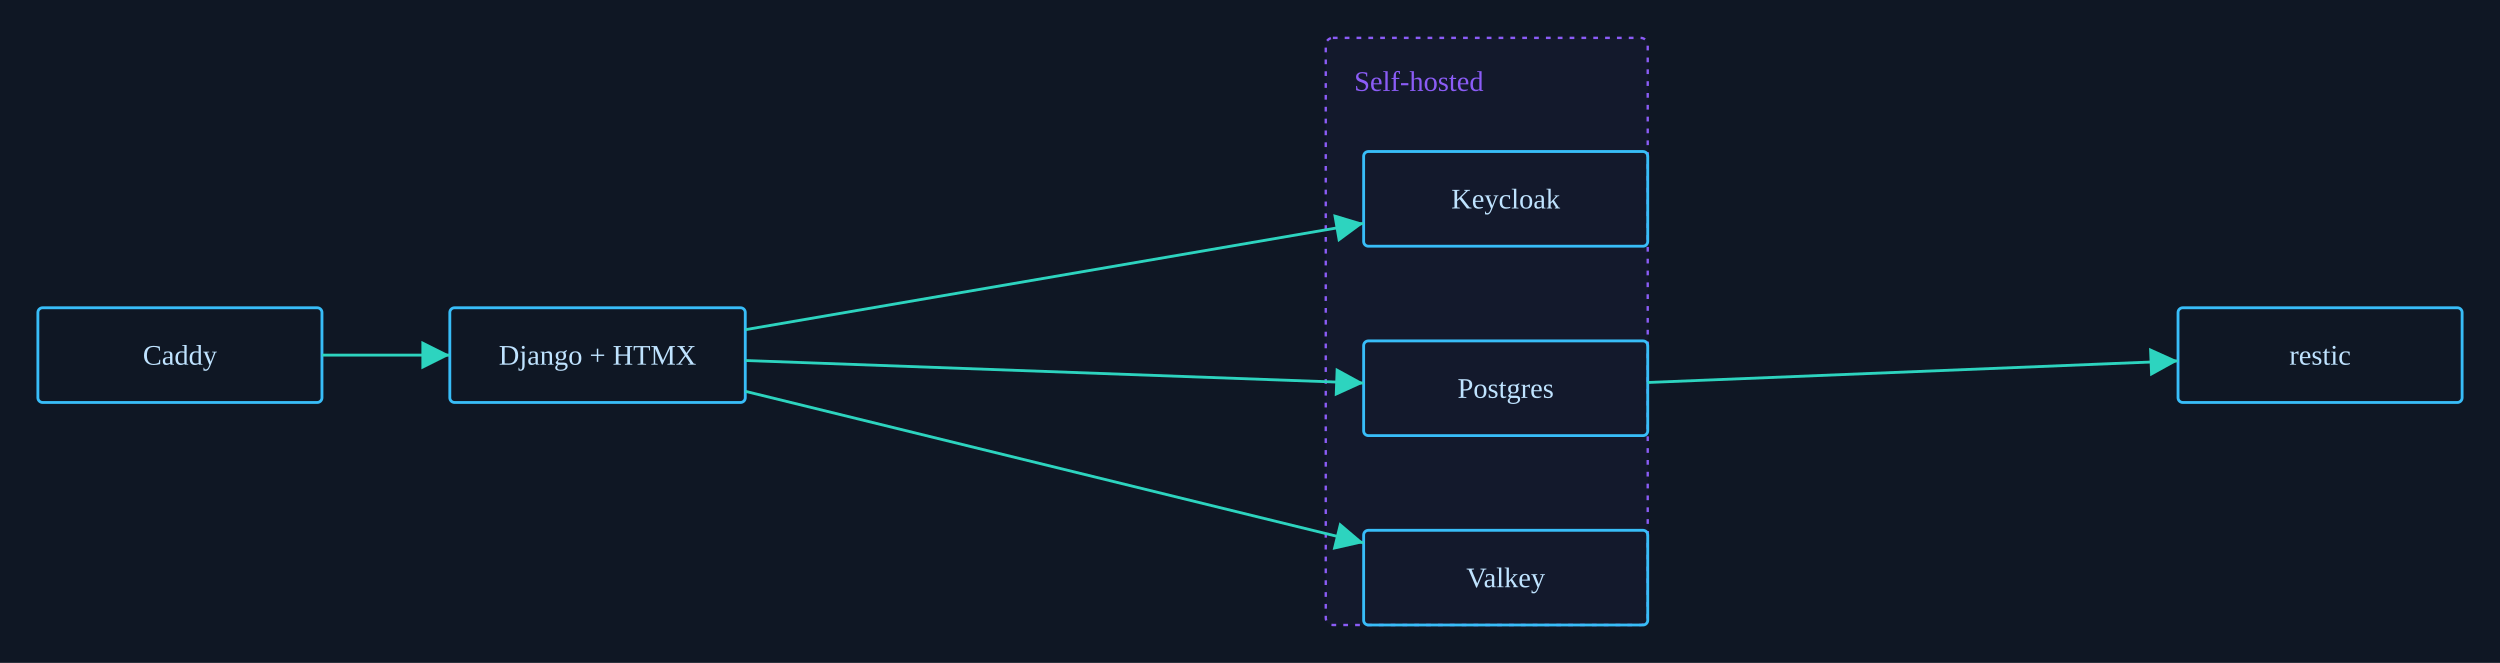
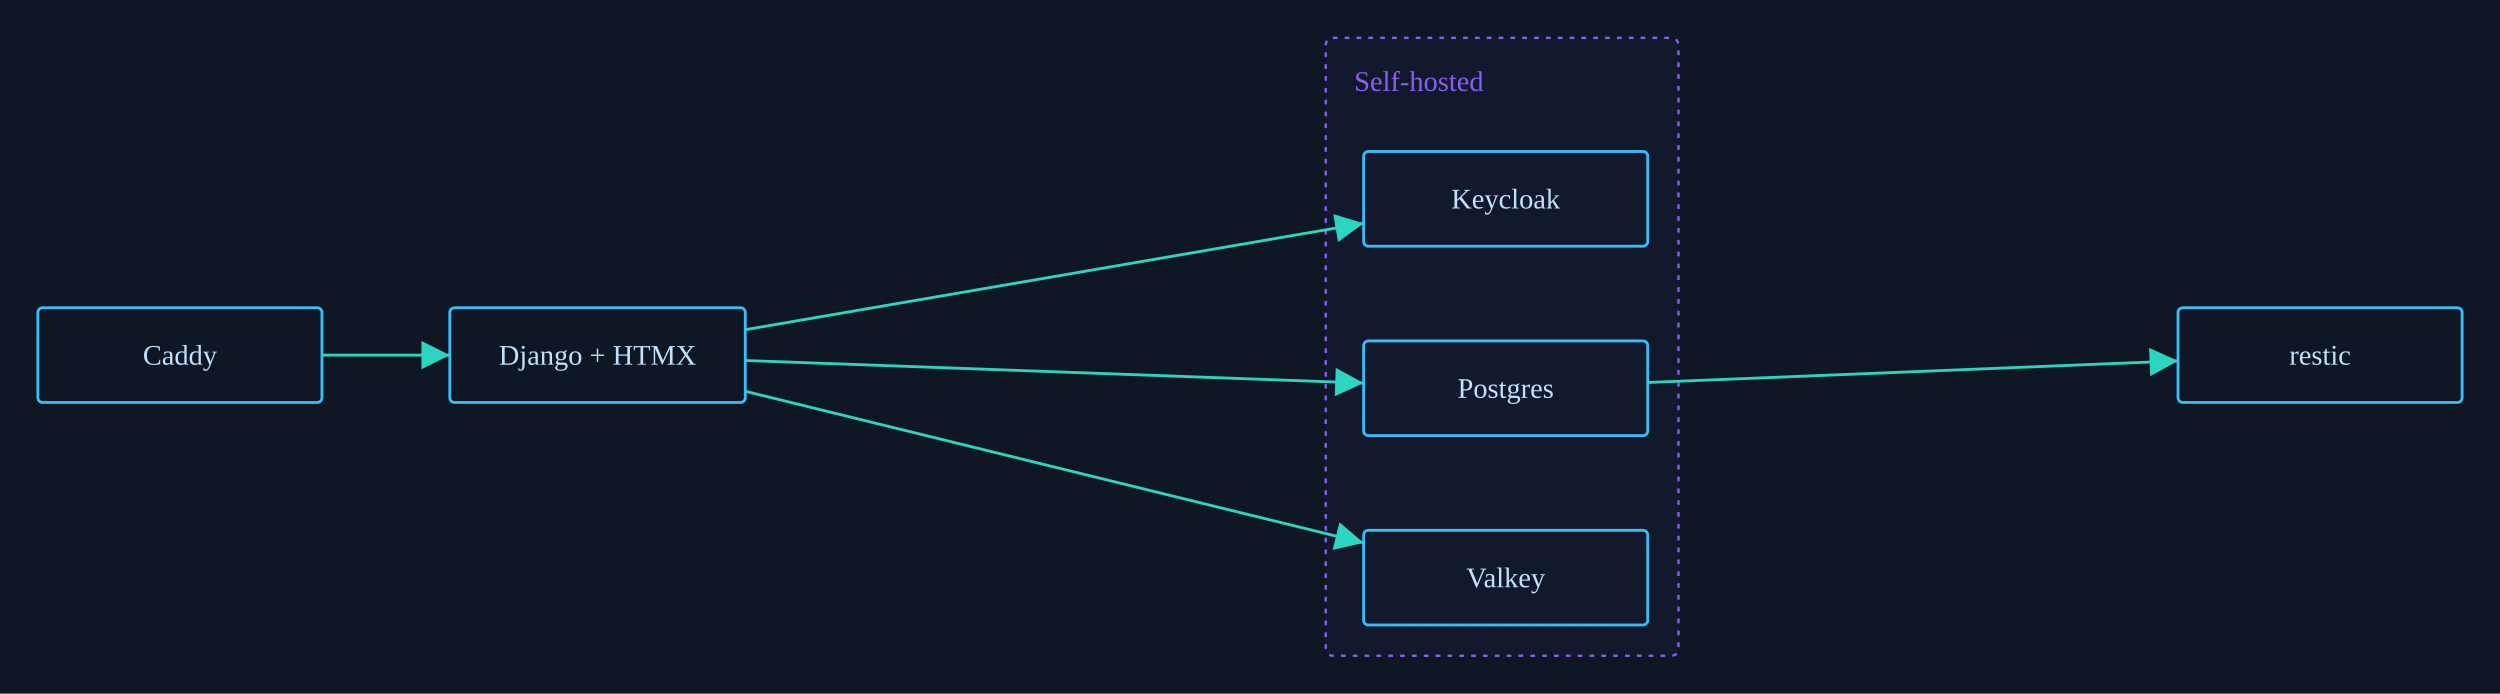
- <svg xmlns="http://www.w3.org/2000/svg" viewBox="0.00 0.00 1056.00 280.00" width="1056.00" height="280.00">
+ <svg xmlns="http://www.w3.org/2000/svg" viewBox="0.00 0.00 1056.00 293.00" width="1056.00" height="293.00">
  <defs>
    <marker id="ah-filled" markerWidth="10" markerHeight="10" refX="10" refY="5" orient="auto">
      <path d="M0,0 L10,5 L0,10 Z" fill="context-stroke" stroke="none" />
    </marker>
  </defs>
-   <rect x="0.00" y="0.00" width="1056.00" height="280.00" fill="#0f1724" />
+   <rect x="0.00" y="0.00" width="1056.00" height="293.00" fill="#0f1724" />
  <g id="group-ours" data-element-id="ours" data-kind="group">
-     <rect x="560.00" y="16.00" width="136.00" height="248.00" rx="3.00" fill="#8b5cf6" fill-opacity="0.04" stroke="#8b5cf6" stroke-width="1.00" stroke-dasharray="2,3" />
+     <rect x="560.00" y="16.00" width="149.00" height="261.00" rx="3.00" fill="#8b5cf6" fill-opacity="0.04" stroke="#8b5cf6" stroke-width="1.00" stroke-dasharray="2,3" />
    <text x="572.00" y="38.40" text-anchor="start" fill="#8b5cf6">
      <tspan x="572.00" dy="0">Self-hosted</tspan>
    </text>
  </g>
  <g id="node-app" data-element-id="app" data-kind="node">
    <rect x="190.00" y="130.00" width="124.80" height="40.00" rx="2.00" fill="#122238" fill-opacity="0.00" stroke="#38bdf8" stroke-width="1.20" />
    <text x="252.40" y="150.00" text-anchor="middle" dominant-baseline="central" fill="#bfe3ff">
      <tspan x="252.40" dy="0">Django + HTMX</tspan>
    </text>
  </g>
  <g id="node-caddy" data-element-id="caddy" data-kind="node">
    <rect x="16.00" y="130.00" width="120.00" height="40.00" rx="2.00" fill="#122238" fill-opacity="0.00" stroke="#38bdf8" stroke-width="1.20" />
    <text x="76.00" y="150.00" text-anchor="middle" dominant-baseline="central" fill="#bfe3ff">
      <tspan x="76.00" dy="0">Caddy</tspan>
    </text>
  </g>
  <g id="node-keycloak" data-element-id="keycloak" data-kind="node">
    <rect x="576.00" y="64.00" width="120.00" height="40.00" rx="2.00" fill="#122238" fill-opacity="0.00" stroke="#38bdf8" stroke-width="1.20" />
    <text x="636.00" y="84.00" text-anchor="middle" dominant-baseline="central" fill="#bfe3ff">
      <tspan x="636.00" dy="0">Keycloak</tspan>
    </text>
  </g>
  <g id="node-postgres" data-element-id="postgres" data-kind="node">
    <rect x="576.00" y="144.00" width="120.00" height="40.00" rx="2.00" fill="#122238" fill-opacity="0.00" stroke="#38bdf8" stroke-width="1.20" />
    <text x="636.00" y="164.00" text-anchor="middle" dominant-baseline="central" fill="#bfe3ff">
      <tspan x="636.00" dy="0">Postgres</tspan>
    </text>
  </g>
  <g id="node-restic" data-element-id="restic" data-kind="node">
    <rect x="920.00" y="130.00" width="120.00" height="40.00" rx="2.00" fill="#122238" fill-opacity="0.00" stroke="#38bdf8" stroke-width="1.20" />
    <text x="980.00" y="150.00" text-anchor="middle" dominant-baseline="central" fill="#bfe3ff">
      <tspan x="980.00" dy="0">restic</tspan>
    </text>
  </g>
  <g id="node-valkey" data-element-id="valkey" data-kind="node">
    <rect x="576.00" y="224.00" width="120.00" height="40.00" rx="2.00" fill="#122238" fill-opacity="0.00" stroke="#38bdf8" stroke-width="1.20" />
    <text x="636.00" y="244.00" text-anchor="middle" dominant-baseline="central" fill="#bfe3ff">
      <tspan x="636.00" dy="0">Valkey</tspan>
    </text>
  </g>
  <g id="edge-app__keycloak" data-element-id="app__keycloak" data-kind="edge">
    <path d="M 314.80,139.26 L 576.00,94.32" fill="none" stroke="transparent" stroke-width="12" style="pointer-events: stroke" />
    <path d="M 314.80,139.26 L 576.00,94.32" fill="none" stroke="#2dd4bf" stroke-width="1.20" marker-end="url(#ah-filled)" />
  </g>
  <g id="edge-app__postgres" data-element-id="app__postgres" data-kind="edge">
    <path d="M 314.80,152.28 L 576.00,161.81" fill="none" stroke="transparent" stroke-width="12" style="pointer-events: stroke" />
    <path d="M 314.80,152.28 L 576.00,161.81" fill="none" stroke="#2dd4bf" stroke-width="1.20" marker-end="url(#ah-filled)" />
  </g>
  <g id="edge-app__valkey" data-element-id="app__valkey" data-kind="edge">
    <path d="M 314.80,165.29 L 576.00,229.30" fill="none" stroke="transparent" stroke-width="12" style="pointer-events: stroke" />
    <path d="M 314.80,165.29 L 576.00,229.30" fill="none" stroke="#2dd4bf" stroke-width="1.20" marker-end="url(#ah-filled)" />
  </g>
  <g id="edge-caddy__app" data-element-id="caddy__app" data-kind="edge">
    <path d="M 136.00,150.00 L 190.00,150.00" fill="none" stroke="transparent" stroke-width="12" style="pointer-events: stroke" />
    <path d="M 136.00,150.00 L 190.00,150.00" fill="none" stroke="#2dd4bf" stroke-width="1.20" marker-end="url(#ah-filled)" />
  </g>
  <g id="edge-postgres__restic" data-element-id="postgres__restic" data-kind="edge">
    <path d="M 696.00,161.56 L 920.00,152.44" fill="none" stroke="transparent" stroke-width="12" style="pointer-events: stroke" />
    <path d="M 696.00,161.56 L 920.00,152.44" fill="none" stroke="#2dd4bf" stroke-width="1.20" marker-end="url(#ah-filled)" />
  </g>
</svg>
